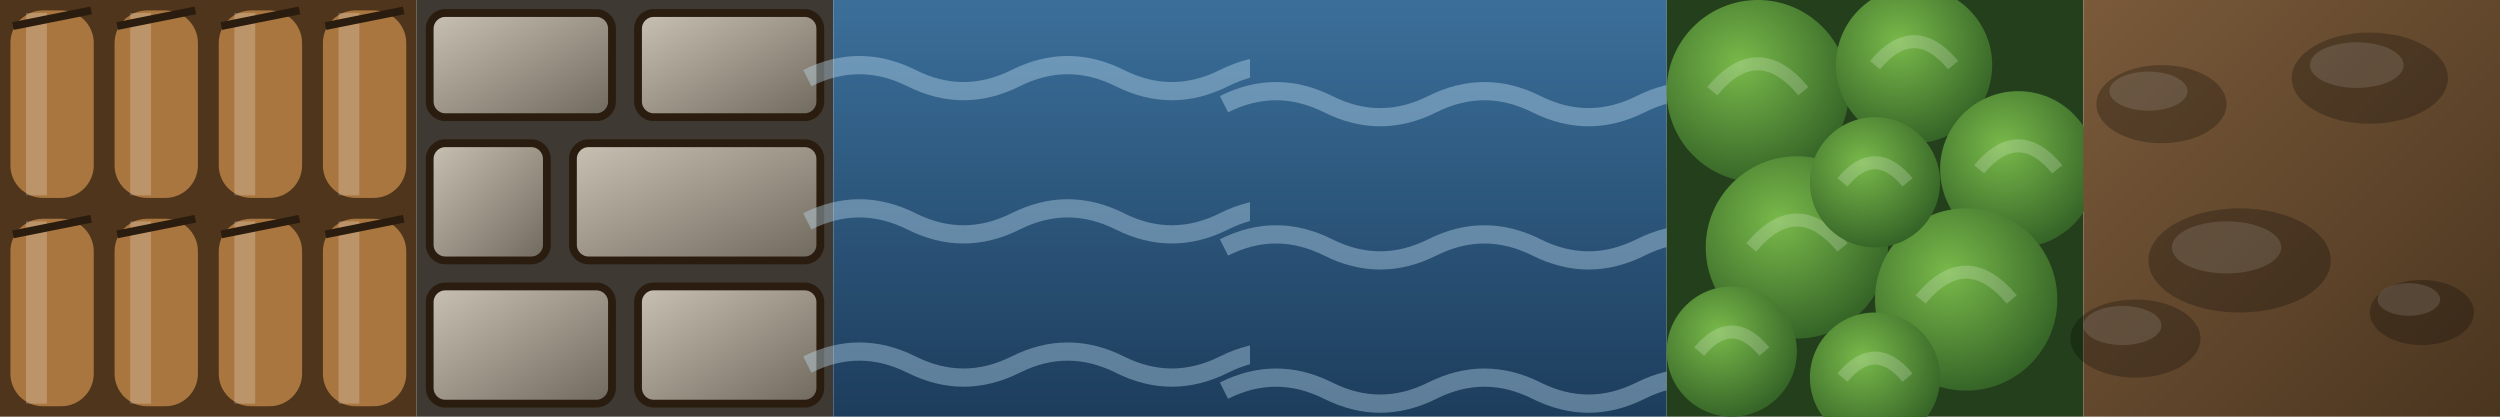
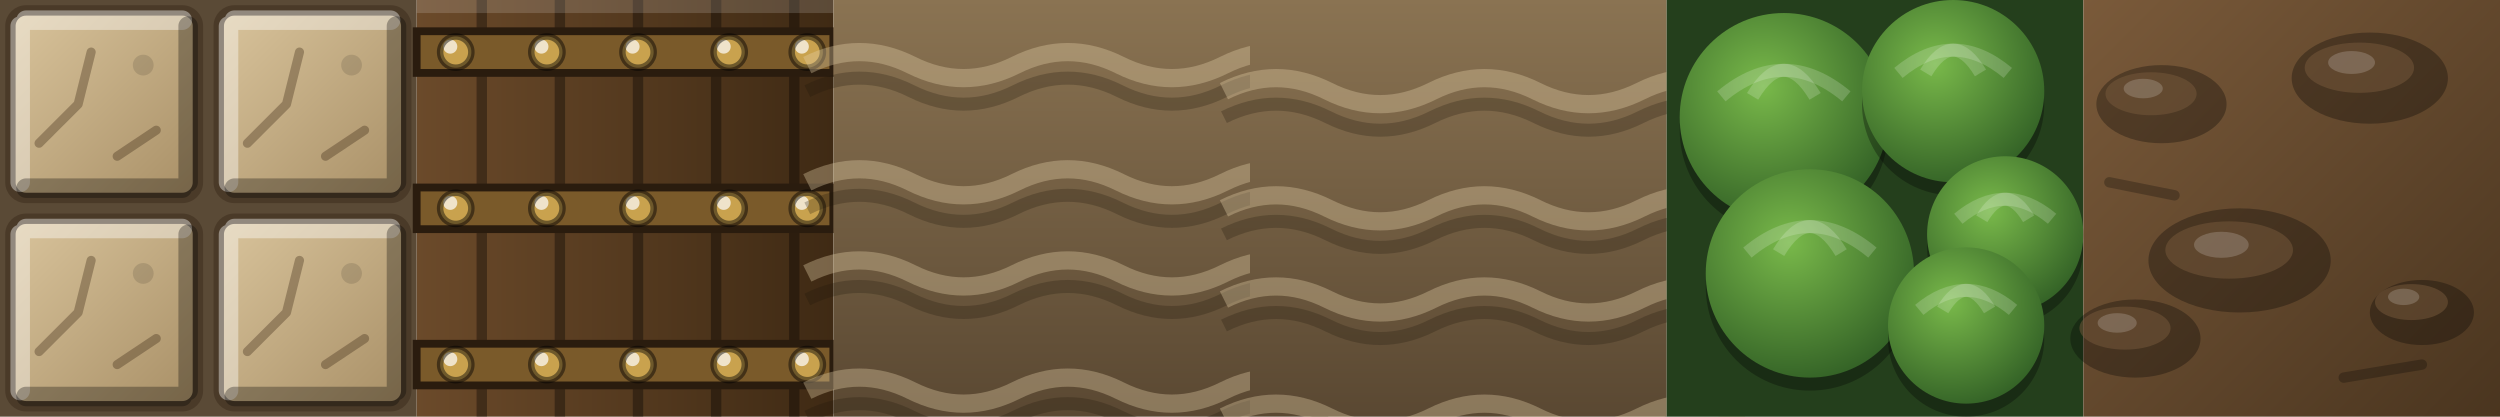
<svg xmlns="http://www.w3.org/2000/svg" width="192" height="32" viewBox="0 0 192 32">
  <defs>
-     <linearGradient id="stone" x1="0" y1="0" x2="1" y2="1">
-       <stop offset="0" stop-color="#c9c2b4" />
-       <stop offset="1" stop-color="#6f685c" />
+     <linearGradient id="sand" x1="0" y1="0" x2="1" y2="1">
+       <stop offset="0" stop-color="#d9c49c" />
+       <stop offset="1" stop-color="#a88f66" />
+     </linearGradient>
+     <linearGradient id="gate" x1="0" y1="0" x2="1" y2="0">
+       <stop offset="0" stop-color="#6b4a2a" />
+       <stop offset="1" stop-color="#3f2a14" />
    </linearGradient>
    <radialGradient id="leaf" cx="0.4" cy="0.35" r="0.75">
      <stop offset="0" stop-color="#79b94a" />
      <stop offset="1" stop-color="#2d5a23" />
    </radialGradient>
    <linearGradient id="moat" x1="0" y1="0" x2="0" y2="1">
-       <stop offset="0" stop-color="#3b6f9a" />
-       <stop offset="1" stop-color="#1d3d5c" />
+       <stop offset="0" stop-color="#8a7352" />
+       <stop offset="1" stop-color="#5a4832" />
    </linearGradient>
    <linearGradient id="mud" x1="0" y1="0" x2="1" y2="1">
      <stop offset="0" stop-color="#7a5a3a" />
      <stop offset="1" stop-color="#4a351f" />
    </linearGradient>
  </defs>
  <g transform="translate(0 0)">
-     <rect x="0" y="0" width="32" height="32" fill="#4e351b" />
-     <rect x="0.8" y="0.8" width="6.4" height="14.4" fill="#a9763f" rx="2.5" />
-     <rect x="2" y="1" width="1.6" height="14" fill="rgba(255,255,255,.22)" />
-     <path d="M1 2 l6 -1.2" fill="none" stroke="#2a1c0e" stroke-width=".6" />
-     <rect x="0.8" y="16.8" width="6.4" height="14.4" fill="#a9763f" rx="2.5" />
-     <rect x="2" y="17" width="1.6" height="14" fill="rgba(255,255,255,.22)" />
-     <path d="M1 18 l6 -1.2" fill="none" stroke="#2a1c0e" stroke-width=".6" />
-     <rect x="8.8" y="0.8" width="6.4" height="14.4" fill="#a9763f" rx="2.5" />
-     <rect x="10" y="1" width="1.6" height="14" fill="rgba(255,255,255,.22)" />
-     <path d="M9 2 l6 -1.2" fill="none" stroke="#2a1c0e" stroke-width=".6" />
-     <rect x="8.8" y="16.8" width="6.4" height="14.4" fill="#a9763f" rx="2.5" />
-     <rect x="10" y="17" width="1.6" height="14" fill="rgba(255,255,255,.22)" />
-     <path d="M9 18 l6 -1.2" fill="none" stroke="#2a1c0e" stroke-width=".6" />
-     <rect x="16.8" y="0.8" width="6.4" height="14.4" fill="#a9763f" rx="2.5" />
-     <rect x="18" y="1" width="1.6" height="14" fill="rgba(255,255,255,.22)" />
-     <path d="M17 2 l6 -1.2" fill="none" stroke="#2a1c0e" stroke-width=".6" />
-     <rect x="16.8" y="16.8" width="6.4" height="14.4" fill="#a9763f" rx="2.5" />
-     <rect x="18" y="17" width="1.6" height="14" fill="rgba(255,255,255,.22)" />
-     <path d="M17 18 l6 -1.2" fill="none" stroke="#2a1c0e" stroke-width=".6" />
-     <rect x="24.8" y="0.8" width="6.4" height="14.4" fill="#a9763f" rx="2.5" />
-     <rect x="26" y="1" width="1.6" height="14" fill="rgba(255,255,255,.22)" />
-     <path d="M25 2 l6 -1.2" fill="none" stroke="#2a1c0e" stroke-width=".6" />
-     <rect x="24.8" y="16.8" width="6.4" height="14.4" fill="#a9763f" rx="2.5" />
-     <rect x="26" y="17" width="1.6" height="14" fill="rgba(255,255,255,.22)" />
-     <path d="M25 18 l6 -1.2" fill="none" stroke="#2a1c0e" stroke-width=".6" />
+     <rect x="0" y="0" width="32" height="32" fill="#5a4a36" />
+     <rect x="0.8" y="0.8" width="14.4" height="14.4" fill="url(#sand)" rx="1.2" stroke="#4a3a28" stroke-width=".8" />
+     <path d="M2 1.55 H14 M1.55 2 V14" fill="none" stroke="rgba(255,255,255,.4)" stroke-width="1.5" stroke-linecap="round" />
+     <path d="M2 14.45 H14 M14.45 2 V14" fill="none" stroke="rgba(0,0,0,.3)" stroke-width="1.5" stroke-linecap="round" />
+     <path d="M3 11 l3 -3 l1 -4 M9 12 l3 -2" fill="none" stroke="rgba(60,40,20,.35)" stroke-width="0.7" stroke-linecap="round" stroke-linejoin="round" />
+     <circle cx="11" cy="5" r="0.8" fill="rgba(0,0,0,.12)" />
+     <rect x="16.8" y="0.8" width="14.4" height="14.4" fill="url(#sand)" rx="1.2" stroke="#4a3a28" stroke-width=".8" />
+     <path d="M18 1.55 H30 M17.55 2 V14" fill="none" stroke="rgba(255,255,255,.4)" stroke-width="1.5" stroke-linecap="round" />
+     <path d="M18 14.45 H30 M30.45 2 V14" fill="none" stroke="rgba(0,0,0,.3)" stroke-width="1.5" stroke-linecap="round" />
+     <path d="M19 11 l3 -3 l1 -4 M25 12 l3 -2" fill="none" stroke="rgba(60,40,20,.35)" stroke-width="0.7" stroke-linecap="round" stroke-linejoin="round" />
+     <circle cx="27" cy="5" r="0.8" fill="rgba(0,0,0,.12)" />
+     <rect x="0.8" y="16.8" width="14.4" height="14.4" fill="url(#sand)" rx="1.2" stroke="#4a3a28" stroke-width=".8" />
+     <path d="M2 17.55 H14 M1.55 18 V30" fill="none" stroke="rgba(255,255,255,.4)" stroke-width="1.5" stroke-linecap="round" />
+     <path d="M2 30.45 H14 M14.45 18 V30" fill="none" stroke="rgba(0,0,0,.3)" stroke-width="1.5" stroke-linecap="round" />
+     <path d="M3 27 l3 -3 l1 -4 M9 28 l3 -2" fill="none" stroke="rgba(60,40,20,.35)" stroke-width="0.7" stroke-linecap="round" stroke-linejoin="round" />
+     <circle cx="11" cy="21" r="0.8" fill="rgba(0,0,0,.12)" />
+     <rect x="16.8" y="16.8" width="14.4" height="14.4" fill="url(#sand)" rx="1.2" stroke="#4a3a28" stroke-width=".8" />
+     <path d="M18 17.55 H30 M17.55 18 V30" fill="none" stroke="rgba(255,255,255,.4)" stroke-width="1.5" stroke-linecap="round" />
+     <path d="M18 30.45 H30 M30.45 18 V30" fill="none" stroke="rgba(0,0,0,.3)" stroke-width="1.5" stroke-linecap="round" />
+     <path d="M19 27 l3 -3 l1 -4 M25 28 l3 -2" fill="none" stroke="rgba(60,40,20,.35)" stroke-width="0.7" stroke-linecap="round" stroke-linejoin="round" />
+     <circle cx="27" cy="21" r="0.8" fill="rgba(0,0,0,.12)" />
  </g>
  <g transform="translate(32 0)">
-     <rect x="0" y="0" width="32" height="32" fill="#3e3a33" />
-     <rect x="1" y="1" width="14" height="8" fill="url(#stone)" rx="1.2" stroke="#2a1c0e" stroke-width=".6" />
-     <rect x="17" y="1" width="14" height="8" fill="url(#stone)" rx="1.2" stroke="#2a1c0e" stroke-width=".6" />
-     <rect x="1" y="11" width="9" height="9" fill="url(#stone)" rx="1.2" stroke="#2a1c0e" stroke-width=".6" />
-     <rect x="12" y="11" width="19" height="9" fill="url(#stone)" rx="1.2" stroke="#2a1c0e" stroke-width=".6" />
-     <rect x="1" y="22" width="14" height="9" fill="url(#stone)" rx="1.2" stroke="#2a1c0e" stroke-width=".6" />
-     <rect x="17" y="22" width="14" height="9" fill="url(#stone)" rx="1.2" stroke="#2a1c0e" stroke-width=".6" />
+     <rect x="0" y="0" width="32" height="32" fill="url(#gate)" />
+     <line x1="5" y1="0" x2="5" y2="32" stroke="rgba(0,0,0,.35)" stroke-width="0.8" />
+     <line x1="11" y1="0" x2="11" y2="32" stroke="rgba(0,0,0,.35)" stroke-width="0.8" />
+     <line x1="17" y1="0" x2="17" y2="32" stroke="rgba(0,0,0,.35)" stroke-width="0.8" />
+     <line x1="23" y1="0" x2="23" y2="32" stroke="rgba(0,0,0,.35)" stroke-width="0.8" />
+     <line x1="29" y1="0" x2="29" y2="32" stroke="rgba(0,0,0,.35)" stroke-width="0.8" />
+     <rect x="0" y="2.4" width="32" height="3.2" fill="#7a5a2a" stroke="#2a1c0e" stroke-width=".6" />
+     <circle cx="3" cy="4" r="1.2" fill="#c9a24e" />
+     <circle cx="2.58" cy="3.58" r="0.54" fill="rgba(255,255,255,.7)" />
+     <circle cx="3" cy="4" r="1.2" fill="none" stroke="rgba(0,0,0,.45)" stroke-width=".5" />
+     <circle cx="10" cy="4" r="1.2" fill="#c9a24e" />
+     <circle cx="9.58" cy="3.58" r="0.54" fill="rgba(255,255,255,.7)" />
+     <circle cx="10" cy="4" r="1.2" fill="none" stroke="rgba(0,0,0,.45)" stroke-width=".5" />
+     <circle cx="17" cy="4" r="1.2" fill="#c9a24e" />
+     <circle cx="16.58" cy="3.58" r="0.54" fill="rgba(255,255,255,.7)" />
+     <circle cx="17" cy="4" r="1.2" fill="none" stroke="rgba(0,0,0,.45)" stroke-width=".5" />
+     <circle cx="24" cy="4" r="1.2" fill="#c9a24e" />
+     <circle cx="23.58" cy="3.58" r="0.54" fill="rgba(255,255,255,.7)" />
+     <circle cx="24" cy="4" r="1.2" fill="none" stroke="rgba(0,0,0,.45)" stroke-width=".5" />
+     <circle cx="30" cy="4" r="1.2" fill="#c9a24e" />
+     <circle cx="29.58" cy="3.58" r="0.54" fill="rgba(255,255,255,.7)" />
+     <circle cx="30" cy="4" r="1.2" fill="none" stroke="rgba(0,0,0,.45)" stroke-width=".5" />
+     <rect x="0" y="14.4" width="32" height="3.2" fill="#7a5a2a" stroke="#2a1c0e" stroke-width=".6" />
+     <circle cx="3" cy="16" r="1.2" fill="#c9a24e" />
+     <circle cx="2.58" cy="15.58" r="0.54" fill="rgba(255,255,255,.7)" />
+     <circle cx="3" cy="16" r="1.2" fill="none" stroke="rgba(0,0,0,.45)" stroke-width=".5" />
+     <circle cx="10" cy="16" r="1.2" fill="#c9a24e" />
+     <circle cx="9.58" cy="15.58" r="0.54" fill="rgba(255,255,255,.7)" />
+     <circle cx="10" cy="16" r="1.2" fill="none" stroke="rgba(0,0,0,.45)" stroke-width=".5" />
+     <circle cx="17" cy="16" r="1.2" fill="#c9a24e" />
+     <circle cx="16.58" cy="15.58" r="0.54" fill="rgba(255,255,255,.7)" />
+     <circle cx="17" cy="16" r="1.2" fill="none" stroke="rgba(0,0,0,.45)" stroke-width=".5" />
+     <circle cx="24" cy="16" r="1.2" fill="#c9a24e" />
+     <circle cx="23.58" cy="15.58" r="0.54" fill="rgba(255,255,255,.7)" />
+     <circle cx="24" cy="16" r="1.2" fill="none" stroke="rgba(0,0,0,.45)" stroke-width=".5" />
+     <circle cx="30" cy="16" r="1.2" fill="#c9a24e" />
+     <circle cx="29.58" cy="15.58" r="0.54" fill="rgba(255,255,255,.7)" />
+     <circle cx="30" cy="16" r="1.2" fill="none" stroke="rgba(0,0,0,.45)" stroke-width=".5" />
+     <rect x="0" y="26.4" width="32" height="3.2" fill="#7a5a2a" stroke="#2a1c0e" stroke-width=".6" />
+     <circle cx="3" cy="28" r="1.2" fill="#c9a24e" />
+     <circle cx="2.58" cy="27.58" r="0.54" fill="rgba(255,255,255,.7)" />
+     <circle cx="3" cy="28" r="1.2" fill="none" stroke="rgba(0,0,0,.45)" stroke-width=".5" />
+     <circle cx="10" cy="28" r="1.2" fill="#c9a24e" />
+     <circle cx="9.58" cy="27.58" r="0.54" fill="rgba(255,255,255,.7)" />
+     <circle cx="10" cy="28" r="1.2" fill="none" stroke="rgba(0,0,0,.45)" stroke-width=".5" />
+     <circle cx="17" cy="28" r="1.2" fill="#c9a24e" />
+     <circle cx="16.58" cy="27.58" r="0.54" fill="rgba(255,255,255,.7)" />
+     <circle cx="17" cy="28" r="1.2" fill="none" stroke="rgba(0,0,0,.45)" stroke-width=".5" />
+     <circle cx="24" cy="28" r="1.2" fill="#c9a24e" />
+     <circle cx="23.58" cy="27.58" r="0.54" fill="rgba(255,255,255,.7)" />
+     <circle cx="24" cy="28" r="1.2" fill="none" stroke="rgba(0,0,0,.45)" stroke-width=".5" />
+     <circle cx="30" cy="28" r="1.2" fill="#c9a24e" />
+     <circle cx="29.58" cy="27.58" r="0.54" fill="rgba(255,255,255,.7)" />
+     <circle cx="30" cy="28" r="1.2" fill="none" stroke="rgba(0,0,0,.45)" stroke-width=".5" />
+     <rect x="0" y="0" width="32" height="1" fill="rgba(255,255,255,.15)" />
  </g>
  <g transform="translate(64 0)">
    <rect x="0" y="0" width="32" height="32" fill="url(#moat)" />
-     <path d="M-2 6 q4 -2 8 0 t8 0 t8 0 t8 0 t8 0" fill="none" stroke="rgba(190,220,240,.4)" stroke-width="1.4" />
-     <path d="M-2 17 q4 -2 8 0 t8 0 t8 0 t8 0 t8 0" fill="none" stroke="rgba(190,220,240,.4)" stroke-width="1.4" />
-     <path d="M-2 28 q4 -2 8 0 t8 0 t8 0 t8 0 t8 0" fill="none" stroke="rgba(190,220,240,.4)" stroke-width="1.4" />
+     <path d="M-2 5 q4 -2 8 0 t8 0 t8 0 t8 0 t8 0" fill="none" stroke="rgba(230,210,170,.35)" stroke-width="1.4" />
+     <path d="M-2 7 q4 -2 8 0 t8 0 t8 0 t8 0 t8 0" fill="none" stroke="rgba(30,20,10,.25)" stroke-width="1" />
+     <path d="M-2 14 q4 -2 8 0 t8 0 t8 0 t8 0 t8 0" fill="none" stroke="rgba(230,210,170,.35)" stroke-width="1.4" />
+     <path d="M-2 16 q4 -2 8 0 t8 0 t8 0 t8 0 t8 0" fill="none" stroke="rgba(30,20,10,.25)" stroke-width="1" />
+     <path d="M-2 21 q4 -2 8 0 t8 0 t8 0 t8 0 t8 0" fill="none" stroke="rgba(230,210,170,.35)" stroke-width="1.4" />
+     <path d="M-2 23 q4 -2 8 0 t8 0 t8 0 t8 0 t8 0" fill="none" stroke="rgba(30,20,10,.25)" stroke-width="1" />
+     <path d="M-2 30 q4 -2 8 0 t8 0 t8 0 t8 0 t8 0" fill="none" stroke="rgba(230,210,170,.35)" stroke-width="1.4" />
+     <path d="M-2 32 q4 -2 8 0 t8 0 t8 0 t8 0 t8 0" fill="none" stroke="rgba(30,20,10,.25)" stroke-width="1" />
  </g>
  <g transform="translate(96 0)">
    <rect x="0" y="0" width="32" height="32" fill="url(#moat)" />
-     <path d="M-2 8 q4 -2 8 0 t8 0 t8 0 t8 0 t8 0" fill="none" stroke="rgba(190,220,240,.4)" stroke-width="1.4" />
-     <path d="M-2 19 q4 -2 8 0 t8 0 t8 0 t8 0 t8 0" fill="none" stroke="rgba(190,220,240,.4)" stroke-width="1.4" />
-     <path d="M-2 30 q4 -2 8 0 t8 0 t8 0 t8 0 t8 0" fill="none" stroke="rgba(190,220,240,.4)" stroke-width="1.4" />
+     <path d="M-2 7 q4 -2 8 0 t8 0 t8 0 t8 0 t8 0" fill="none" stroke="rgba(230,210,170,.35)" stroke-width="1.4" />
+     <path d="M-2 9 q4 -2 8 0 t8 0 t8 0 t8 0 t8 0" fill="none" stroke="rgba(30,20,10,.25)" stroke-width="1" />
+     <path d="M-2 16 q4 -2 8 0 t8 0 t8 0 t8 0 t8 0" fill="none" stroke="rgba(230,210,170,.35)" stroke-width="1.4" />
+     <path d="M-2 18 q4 -2 8 0 t8 0 t8 0 t8 0 t8 0" fill="none" stroke="rgba(30,20,10,.25)" stroke-width="1" />
+     <path d="M-2 23 q4 -2 8 0 t8 0 t8 0 t8 0 t8 0" fill="none" stroke="rgba(230,210,170,.35)" stroke-width="1.4" />
+     <path d="M-2 25 q4 -2 8 0 t8 0 t8 0 t8 0 t8 0" fill="none" stroke="rgba(30,20,10,.25)" stroke-width="1" />
+     <path d="M-2 32 q4 -2 8 0 t8 0 t8 0 t8 0 t8 0" fill="none" stroke="rgba(230,210,170,.35)" stroke-width="1.4" />
+     <path d="M-2 34 q4 -2 8 0 t8 0 t8 0 t8 0 t8 0" fill="none" stroke="rgba(30,20,10,.25)" stroke-width="1" />
  </g>
  <g transform="translate(128 0)">
    <rect x="0" y="0" width="32" height="32" fill="#243f1c" />
-     <circle cx="7" cy="7" r="7" fill="url(#leaf)" />
-     <path d="M3.5 7 q3.5 -4.2 7 0" fill="none" stroke="rgba(255,255,255,.2)" stroke-width="1" />
-     <circle cx="19" cy="5" r="6" fill="url(#leaf)" />
-     <path d="M16 5 q3 -3.6 6 0" fill="none" stroke="rgba(255,255,255,.2)" stroke-width="1" />
-     <circle cx="27" cy="13" r="6" fill="url(#leaf)" />
-     <path d="M24 13 q3 -3.6 6 0" fill="none" stroke="rgba(255,255,255,.2)" stroke-width="1" />
-     <circle cx="10" cy="19" r="7" fill="url(#leaf)" />
-     <path d="M6.5 19 q3.5 -4.2 7 0" fill="none" stroke="rgba(255,255,255,.2)" stroke-width="1" />
-     <circle cx="23" cy="23" r="7" fill="url(#leaf)" />
-     <path d="M19.5 23 q3.5 -4.2 7 0" fill="none" stroke="rgba(255,255,255,.2)" stroke-width="1" />
-     <circle cx="5" cy="27" r="5" fill="url(#leaf)" />
-     <path d="M2.5 27 q2.5 -3 5 0" fill="none" stroke="rgba(255,255,255,.2)" stroke-width="1" />
-     <circle cx="16" cy="29" r="5" fill="url(#leaf)" />
-     <path d="M13.5 29 q2.5 -3 5 0" fill="none" stroke="rgba(255,255,255,.2)" stroke-width="1" />
-     <circle cx="16" cy="14" r="5" fill="url(#leaf)" />
-     <path d="M13.5 14 q2.5 -3 5 0" fill="none" stroke="rgba(255,255,255,.2)" stroke-width="1" />
+     <circle cx="9" cy="10" r="8" fill="rgba(0,0,0,.3)" />
+     <circle cx="9" cy="9" r="8" fill="url(#leaf)" />
+     <path d="M6.6 7.4 q2.4 -4 4.8 0" fill="none" stroke="rgba(255,255,255,.18)" stroke-width="1" />
+     <path d="M4.2 7.4 q4.8 -4 9.6 0" fill="none" stroke="rgba(255,255,255,.18)" stroke-width="1" />
+     <circle cx="22" cy="8" r="7" fill="rgba(0,0,0,.3)" />
+     <circle cx="22" cy="7" r="7" fill="url(#leaf)" />
+     <path d="M19.9 5.6 q2.1 -3.5 4.2 0" fill="none" stroke="rgba(255,255,255,.18)" stroke-width="1" />
+     <path d="M17.8 5.6 q4.2 -3.5 8.4 0" fill="none" stroke="rgba(255,255,255,.18)" stroke-width="1" />
+     <circle cx="26" cy="19" r="6" fill="rgba(0,0,0,.3)" />
+     <circle cx="26" cy="18" r="6" fill="url(#leaf)" />
+     <path d="M24.2 16.8 q1.8 -3 3.6 0" fill="none" stroke="rgba(255,255,255,.18)" stroke-width="1" />
+     <path d="M22.4 16.8 q3.6 -3 7.2 0" fill="none" stroke="rgba(255,255,255,.18)" stroke-width="1" />
+     <circle cx="11" cy="22" r="8" fill="rgba(0,0,0,.3)" />
+     <circle cx="11" cy="21" r="8" fill="url(#leaf)" />
+     <path d="M8.6 19.4 q2.4 -4 4.8 0" fill="none" stroke="rgba(255,255,255,.18)" stroke-width="1" />
+     <path d="M6.2 19.4 q4.8 -4 9.6 0" fill="none" stroke="rgba(255,255,255,.18)" stroke-width="1" />
+     <circle cx="23" cy="26" r="6" fill="rgba(0,0,0,.3)" />
+     <circle cx="23" cy="25" r="6" fill="url(#leaf)" />
+     <path d="M21.2 23.8 q1.8 -3 3.6 0" fill="none" stroke="rgba(255,255,255,.18)" stroke-width="1" />
+     <path d="M19.4 23.8 q3.6 -3 7.2 0" fill="none" stroke="rgba(255,255,255,.18)" stroke-width="1" />
  </g>
  <g transform="translate(160 0)">
    <rect x="0" y="0" width="32" height="32" fill="url(#mud)" />
-     <ellipse cx="6" cy="8" rx="5" ry="3" fill="rgba(0,0,0,.25)" />
-     <ellipse cx="5" cy="7" rx="3" ry="1.5" fill="rgba(255,255,255,.12)" />
-     <ellipse cx="22" cy="6" rx="6" ry="3.5" fill="rgba(0,0,0,.25)" />
-     <ellipse cx="21" cy="5" rx="3.6" ry="1.75" fill="rgba(255,255,255,.12)" />
-     <ellipse cx="12" cy="20" rx="7" ry="4" fill="rgba(0,0,0,.25)" />
-     <ellipse cx="11" cy="19" rx="4.2" ry="2" fill="rgba(255,255,255,.12)" />
-     <ellipse cx="26" cy="24" rx="4" ry="2.5" fill="rgba(0,0,0,.25)" />
-     <ellipse cx="25" cy="23" rx="2.4" ry="1.25" fill="rgba(255,255,255,.12)" />
-     <ellipse cx="4" cy="26" rx="5" ry="3" fill="rgba(0,0,0,.25)" />
-     <ellipse cx="3" cy="25" rx="3" ry="1.5" fill="rgba(255,255,255,.12)" />
+     <ellipse cx="6" cy="8" rx="5" ry="3" fill="rgba(0,0,0,.3)" />
+     <ellipse cx="5.2" cy="7.2" rx="3.5" ry="1.65" fill="rgba(120,90,60,.5)" />
+     <ellipse cx="4.6" cy="6.8" rx="1.5" ry="0.75" fill="rgba(255,255,255,.18)" />
+     <ellipse cx="22" cy="6" rx="6" ry="3.5" fill="rgba(0,0,0,.3)" />
+     <ellipse cx="21.2" cy="5.2" rx="4.2" ry="1.93" fill="rgba(120,90,60,.5)" />
+     <ellipse cx="20.6" cy="4.8" rx="1.8" ry="0.88" fill="rgba(255,255,255,.18)" />
+     <ellipse cx="12" cy="20" rx="7" ry="4" fill="rgba(0,0,0,.3)" />
+     <ellipse cx="11.2" cy="19.2" rx="4.9" ry="2.2" fill="rgba(120,90,60,.5)" />
+     <ellipse cx="10.6" cy="18.8" rx="2.1" ry="1" fill="rgba(255,255,255,.18)" />
+     <ellipse cx="26" cy="24" rx="4" ry="2.5" fill="rgba(0,0,0,.3)" />
+     <ellipse cx="25.2" cy="23.2" rx="2.8" ry="1.38" fill="rgba(120,90,60,.5)" />
+     <ellipse cx="24.6" cy="22.8" rx="1.2" ry="0.63" fill="rgba(255,255,255,.18)" />
+     <ellipse cx="4" cy="26" rx="5" ry="3" fill="rgba(0,0,0,.3)" />
+     <ellipse cx="3.2" cy="25.2" rx="3.5" ry="1.65" fill="rgba(120,90,60,.5)" />
+     <ellipse cx="2.6" cy="24.8" rx="1.5" ry="0.75" fill="rgba(255,255,255,.18)" />
+     <path d="M2 14 l5 1 M20 29 l6 -1" fill="none" stroke="rgba(0,0,0,.25)" stroke-width="0.8" stroke-linecap="round" stroke-linejoin="round" />
  </g>
</svg>
